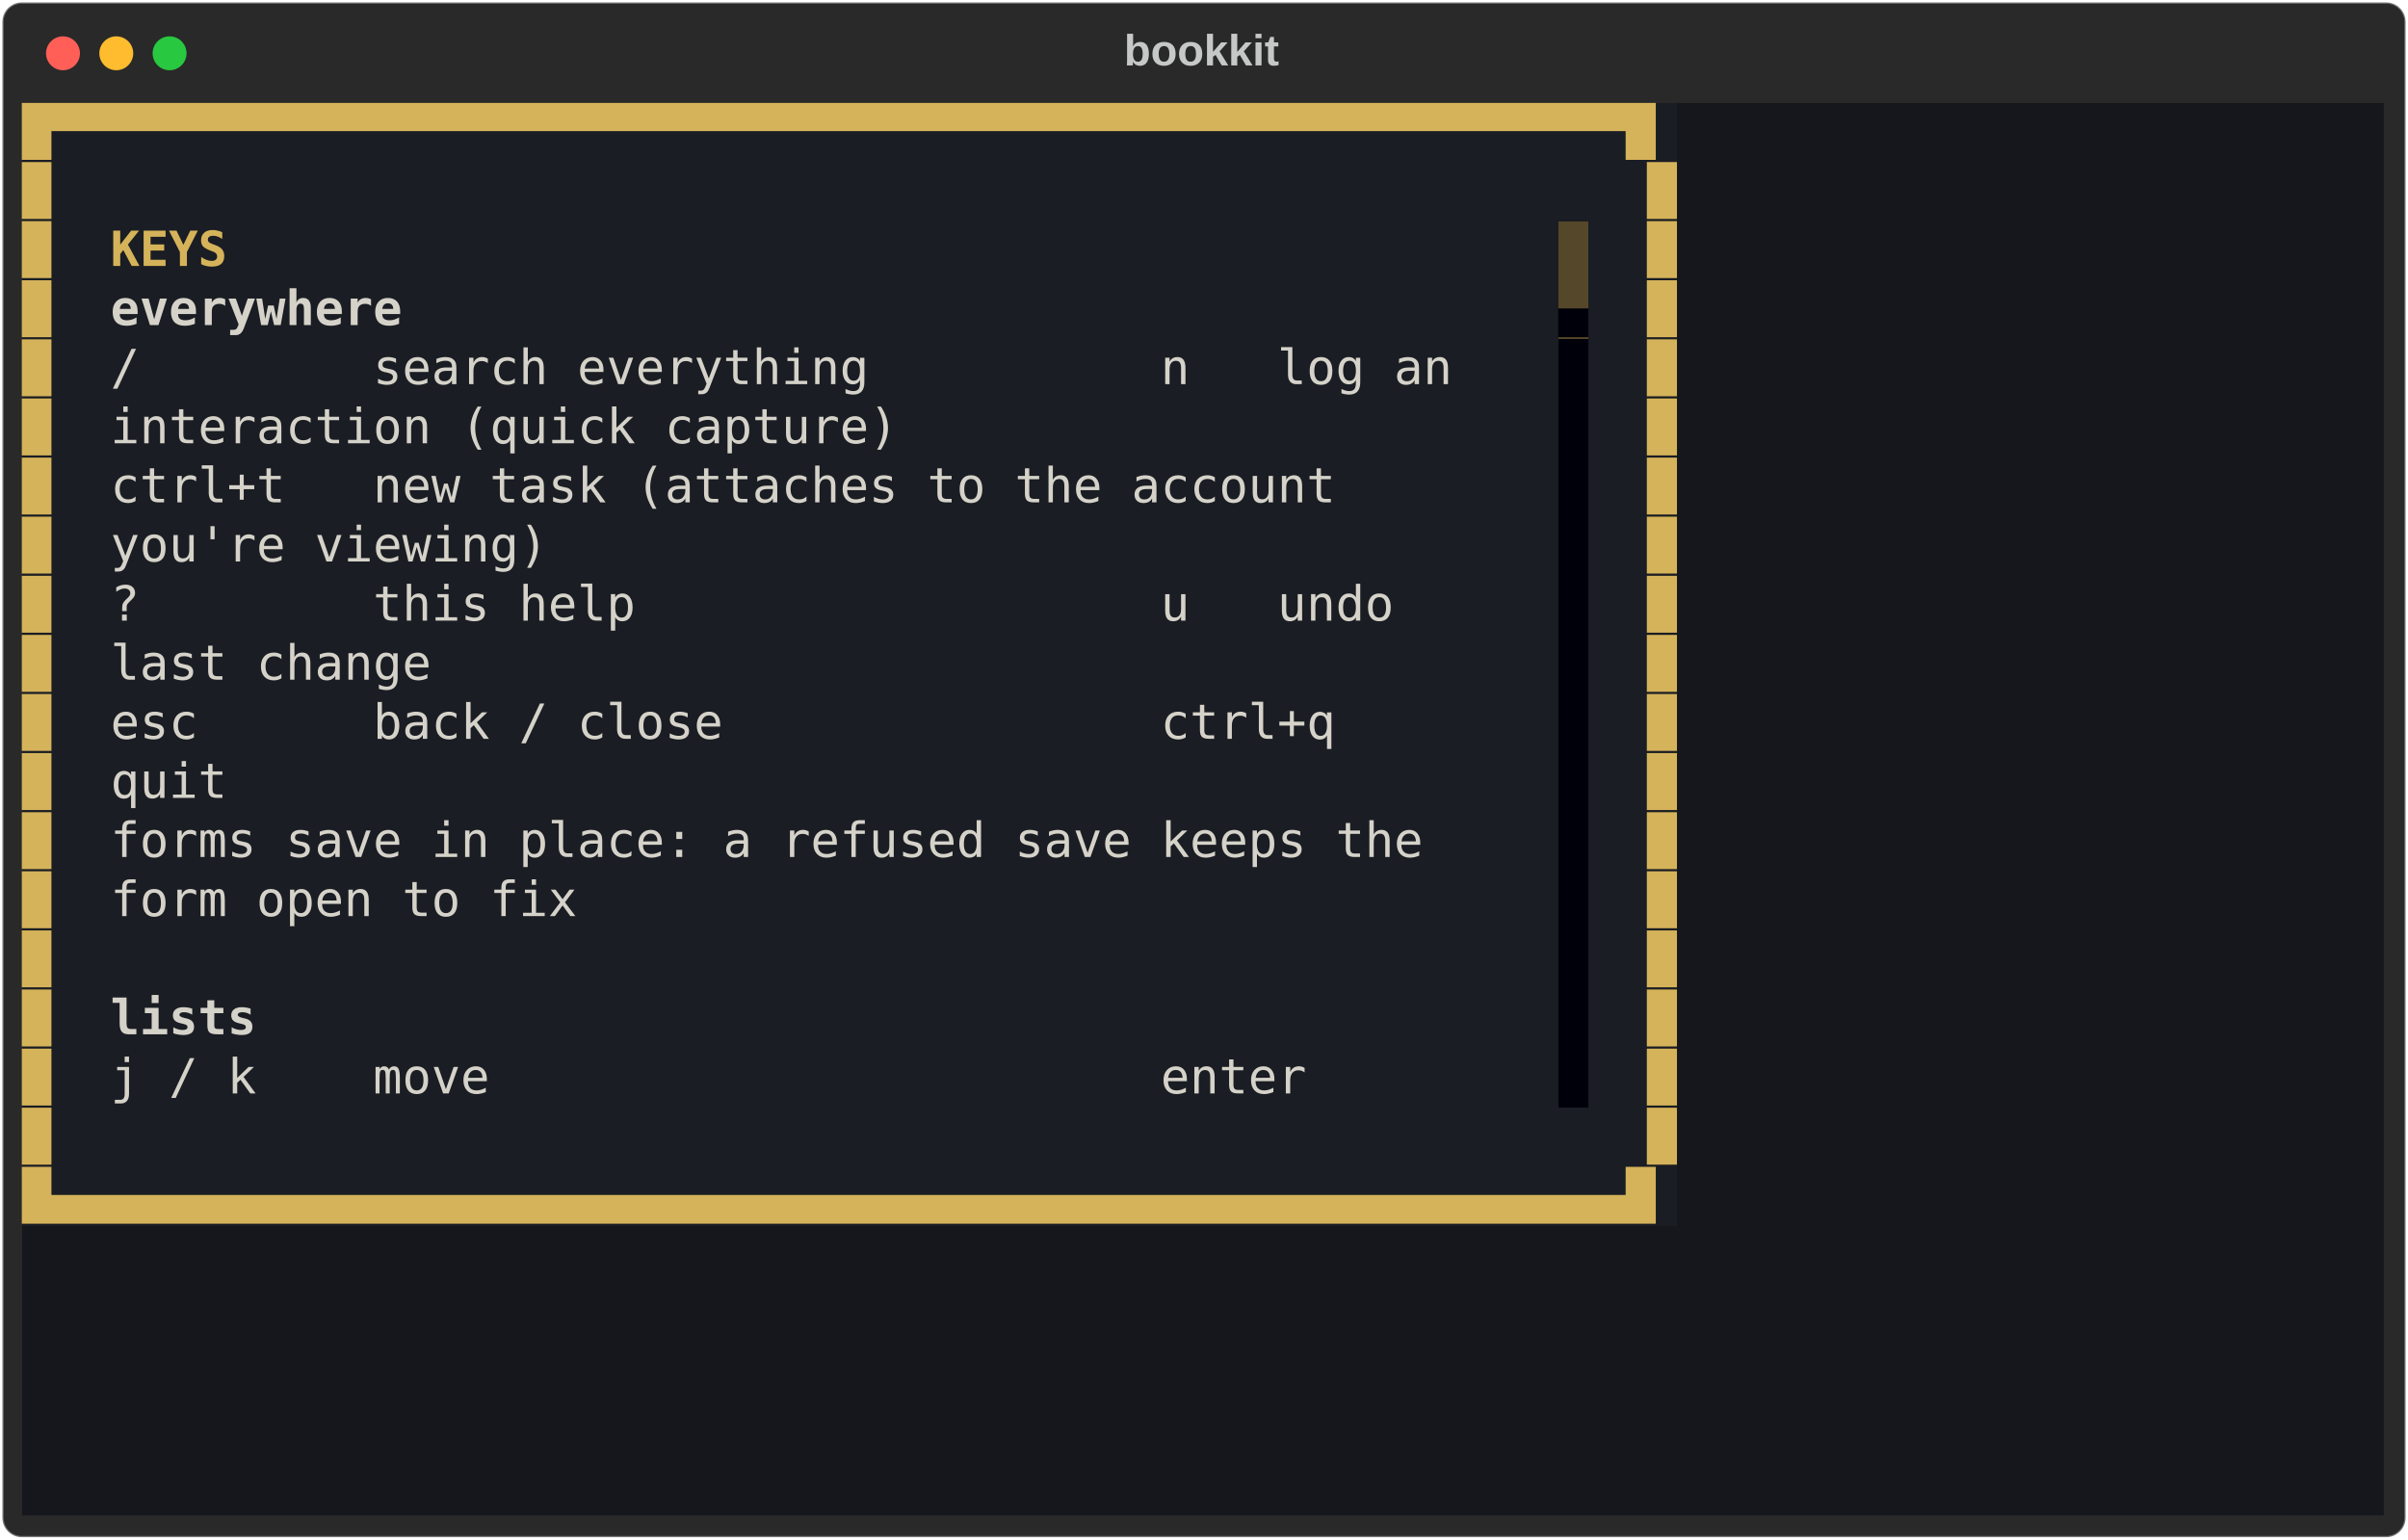
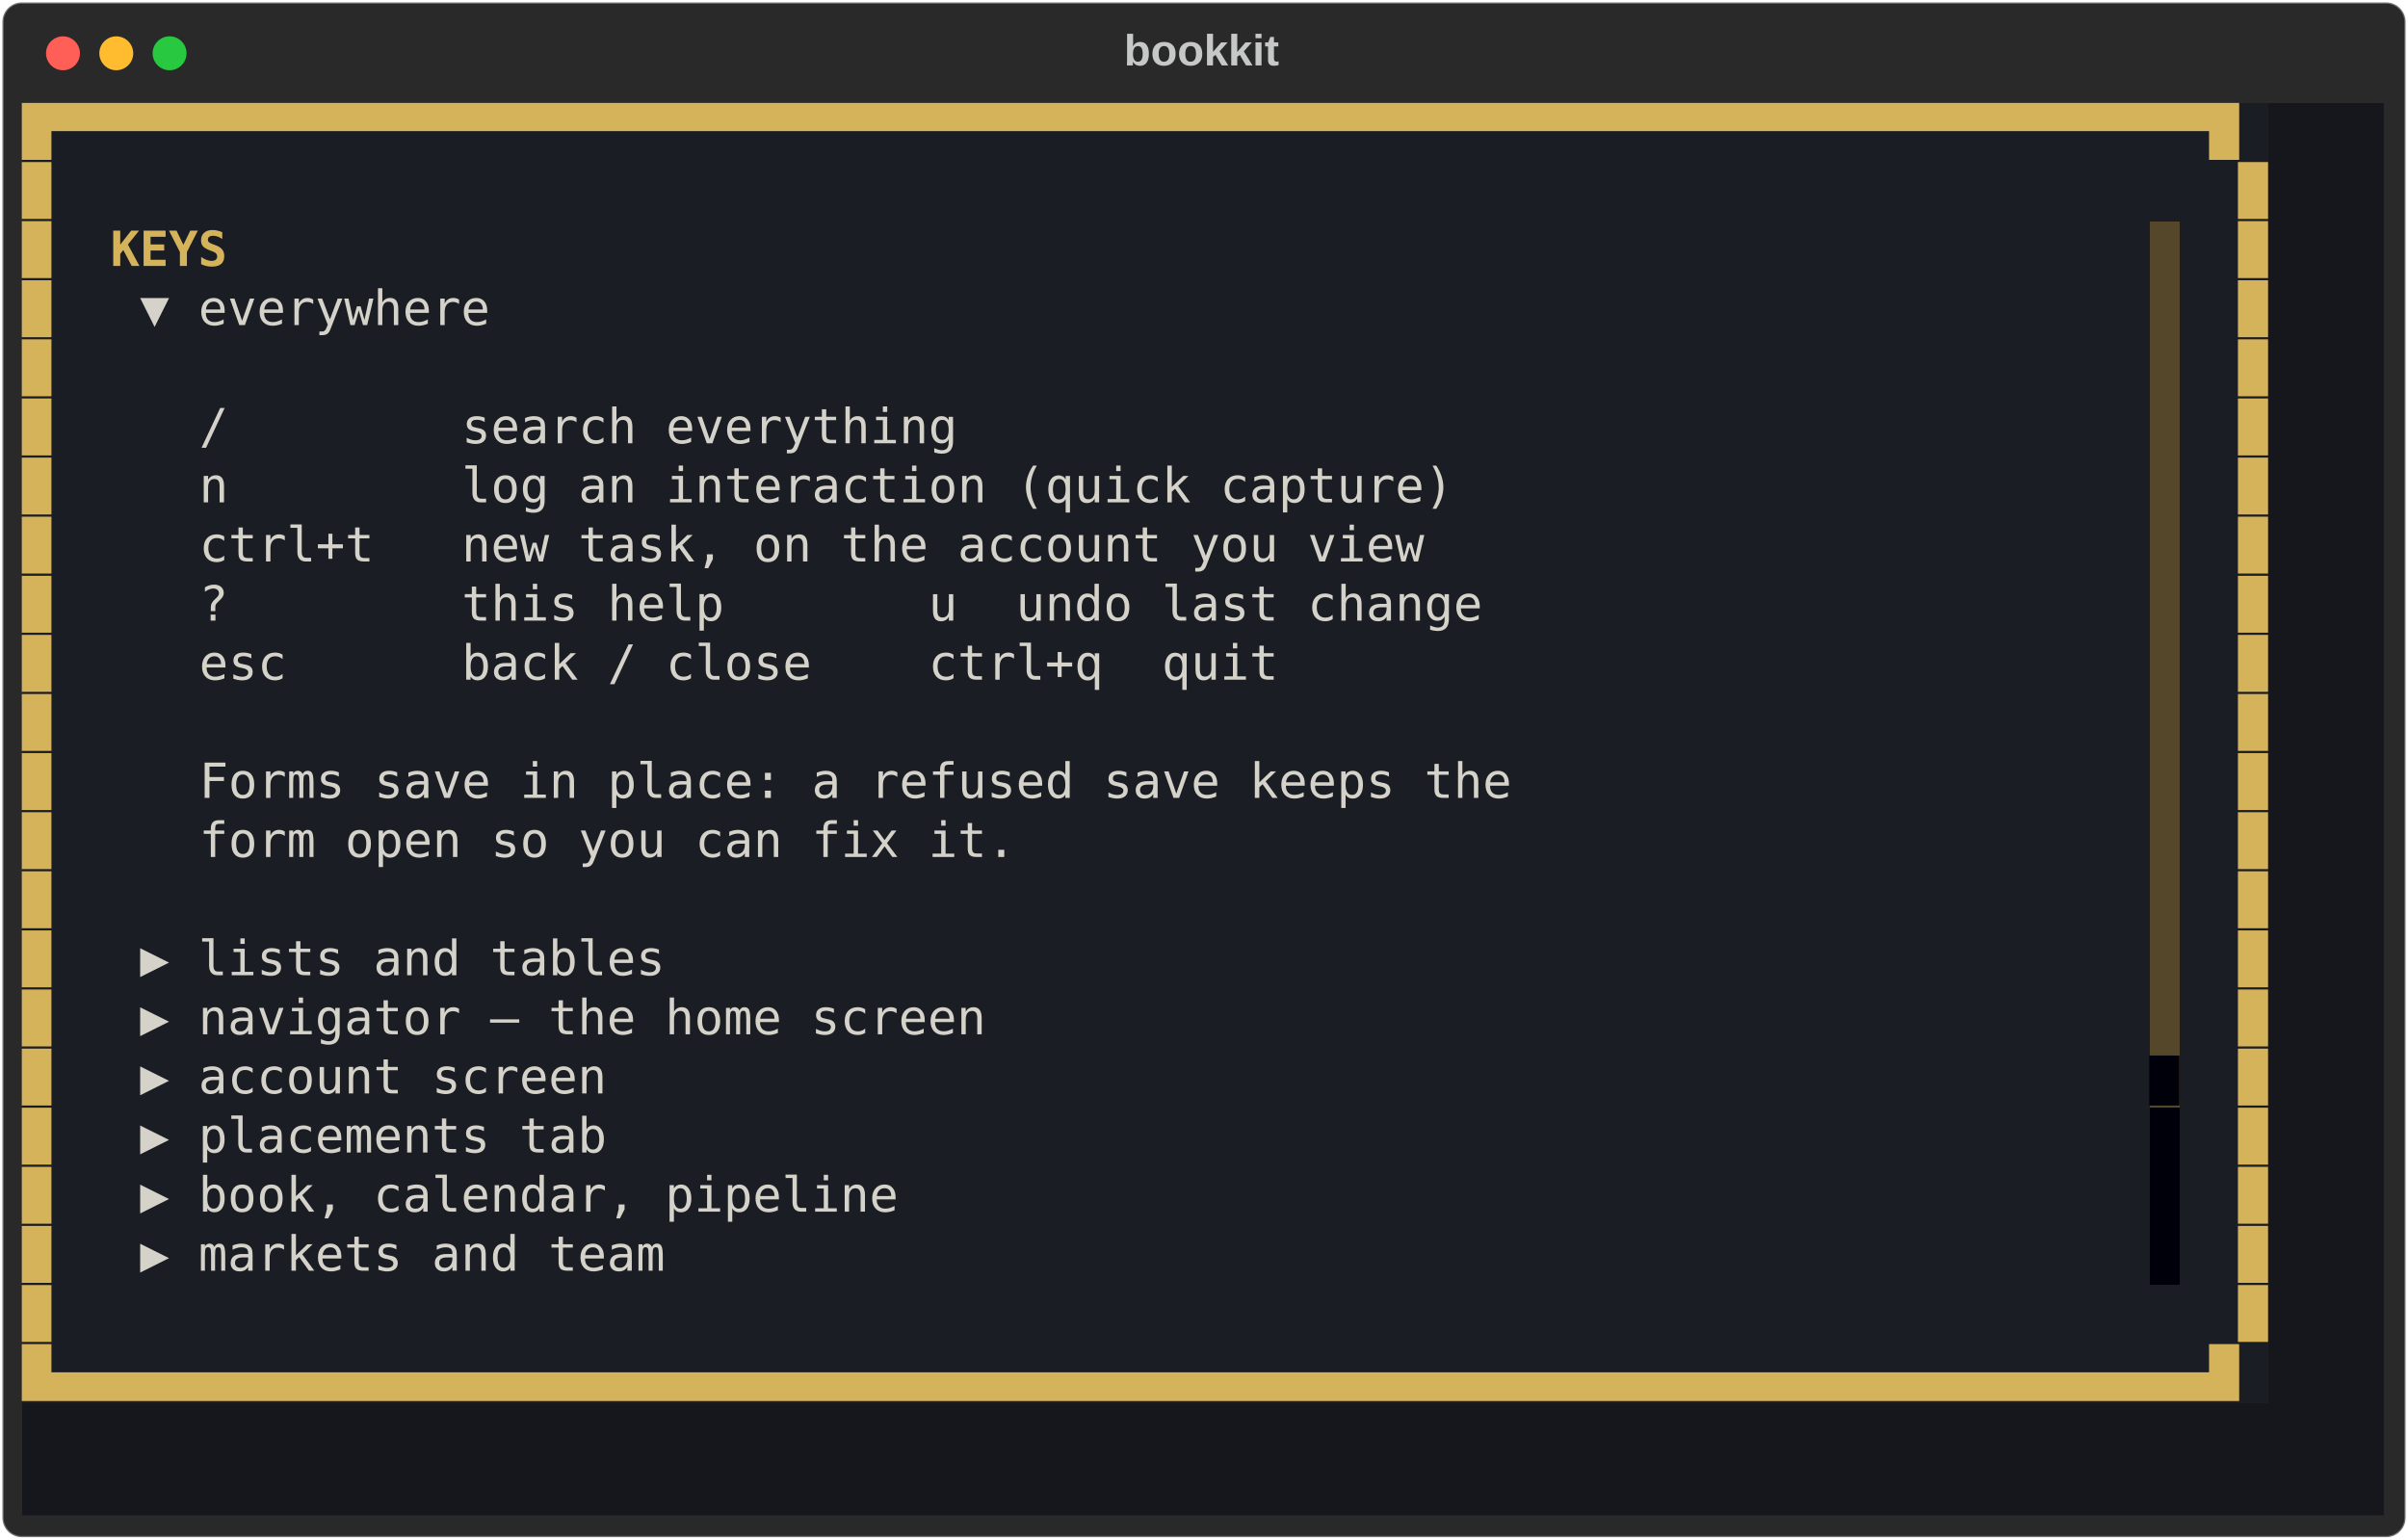
<svg xmlns="http://www.w3.org/2000/svg" class="rich-terminal" viewBox="0 0 994 635.6">
  <style>

    @font-face {
        font-family: "Fira Code";
        src: local("FiraCode-Regular"),
                url("https://cdnjs.cloudflare.com/ajax/libs/firacode/6.2.0/woff2/FiraCode-Regular.woff2") format("woff2"),
                url("https://cdnjs.cloudflare.com/ajax/libs/firacode/6.2.0/woff/FiraCode-Regular.woff") format("woff");
        font-style: normal;
        font-weight: 400;
    }
    @font-face {
        font-family: "Fira Code";
        src: local("FiraCode-Bold"),
                url("https://cdnjs.cloudflare.com/ajax/libs/firacode/6.2.0/woff2/FiraCode-Bold.woff2") format("woff2"),
                url("https://cdnjs.cloudflare.com/ajax/libs/firacode/6.2.0/woff/FiraCode-Bold.woff") format("woff");
        font-style: bold;
        font-weight: 700;
    }

    .terminal-matrix {
        font-family: Fira Code, monospace;
        font-size: 20px;
        line-height: 24.4px;
        font-variant-east-asian: full-width;
    }

    .terminal-title {
        font-size: 18px;
        font-weight: bold;
        font-family: arial;
    }

    .terminal-r1 { fill: #d5b35a }
.terminal-r2 { fill: #c5c8c6 }
.terminal-r3 { fill: #d5b35a;font-weight: bold }
.terminal-r4 { fill: #1a1d23 }
- .terminal-r5 { fill: #d5d2c9;font-weight: bold }
+ .terminal-r5 { fill: #d5d2c9 }
.terminal-r6 { fill: #00000a }
- .terminal-r7 { fill: #d5d2c9 }
    </style>
  <defs>
    <clipPath id="terminal-clip-terminal">
      <rect x="0" y="0" width="975.0" height="584.6" />
    </clipPath>
    <clipPath id="terminal-line-0">
      <rect x="0" y="1.5" width="976" height="24.65" />
    </clipPath>
    <clipPath id="terminal-line-1">
      <rect x="0" y="25.9" width="976" height="24.65" />
    </clipPath>
    <clipPath id="terminal-line-2">
      <rect x="0" y="50.3" width="976" height="24.65" />
    </clipPath>
    <clipPath id="terminal-line-3">
      <rect x="0" y="74.7" width="976" height="24.65" />
    </clipPath>
    <clipPath id="terminal-line-4">
      <rect x="0" y="99.1" width="976" height="24.65" />
    </clipPath>
    <clipPath id="terminal-line-5">
      <rect x="0" y="123.5" width="976" height="24.65" />
    </clipPath>
    <clipPath id="terminal-line-6">
      <rect x="0" y="147.9" width="976" height="24.65" />
    </clipPath>
    <clipPath id="terminal-line-7">
      <rect x="0" y="172.3" width="976" height="24.65" />
    </clipPath>
    <clipPath id="terminal-line-8">
      <rect x="0" y="196.7" width="976" height="24.65" />
    </clipPath>
    <clipPath id="terminal-line-9">
      <rect x="0" y="221.1" width="976" height="24.65" />
    </clipPath>
    <clipPath id="terminal-line-10">
      <rect x="0" y="245.5" width="976" height="24.65" />
    </clipPath>
    <clipPath id="terminal-line-11">
      <rect x="0" y="269.9" width="976" height="24.65" />
    </clipPath>
    <clipPath id="terminal-line-12">
      <rect x="0" y="294.3" width="976" height="24.65" />
    </clipPath>
    <clipPath id="terminal-line-13">
      <rect x="0" y="318.7" width="976" height="24.65" />
    </clipPath>
    <clipPath id="terminal-line-14">
      <rect x="0" y="343.1" width="976" height="24.65" />
    </clipPath>
    <clipPath id="terminal-line-15">
      <rect x="0" y="367.5" width="976" height="24.65" />
    </clipPath>
    <clipPath id="terminal-line-16">
      <rect x="0" y="391.9" width="976" height="24.65" />
    </clipPath>
    <clipPath id="terminal-line-17">
      <rect x="0" y="416.3" width="976" height="24.65" />
    </clipPath>
    <clipPath id="terminal-line-18">
      <rect x="0" y="440.7" width="976" height="24.65" />
    </clipPath>
    <clipPath id="terminal-line-19">
      <rect x="0" y="465.1" width="976" height="24.65" />
    </clipPath>
    <clipPath id="terminal-line-20">
      <rect x="0" y="489.5" width="976" height="24.65" />
    </clipPath>
    <clipPath id="terminal-line-21">
      <rect x="0" y="513.9" width="976" height="24.65" />
    </clipPath>
    <clipPath id="terminal-line-22">
      <rect x="0" y="538.3" width="976" height="24.65" />
    </clipPath>
  </defs>
  <rect fill="#292929" stroke="rgba(255,255,255,0.35)" stroke-width="1" x="1" y="1" width="992" height="633.6" rx="8" />
  <text class="terminal-title" fill="#c5c8c6" text-anchor="middle" x="496" y="27">bookkit</text>
  <g transform="translate(26,22)">
    <circle cx="0" cy="0" r="7" fill="#ff5f57" />
    <circle cx="22" cy="0" r="7" fill="#febc2e" />
    <circle cx="44" cy="0" r="7" fill="#28c840" />
  </g>
  <g transform="translate(9, 41)" clip-path="url(#terminal-clip-terminal)">
-     <rect fill="#1a1d23" x="0" y="1.5" width="683.2" height="24.65" shape-rendering="crispEdges" />
-     <rect fill="#15171c" x="683.2" y="1.5" width="292.8" height="24.65" shape-rendering="crispEdges" />
+     <rect fill="#1a1d23" x="0" y="1.5" width="927.2" height="24.65" shape-rendering="crispEdges" />
+     <rect fill="#15171c" x="927.2" y="1.5" width="48.8" height="24.65" shape-rendering="crispEdges" />
    <rect fill="#1a1d23" x="0" y="25.9" width="12.2" height="24.65" shape-rendering="crispEdges" />
-     <rect fill="#1a1d23" x="12.2" y="25.9" width="658.8" height="24.65" shape-rendering="crispEdges" />
-     <rect fill="#1a1d23" x="671" y="25.9" width="12.2" height="24.65" shape-rendering="crispEdges" />
-     <rect fill="#15171c" x="683.2" y="25.9" width="292.8" height="24.65" shape-rendering="crispEdges" />
+     <rect fill="#1a1d23" x="12.2" y="25.9" width="902.8" height="24.65" shape-rendering="crispEdges" />
+     <rect fill="#1a1d23" x="915" y="25.9" width="12.2" height="24.65" shape-rendering="crispEdges" />
+     <rect fill="#15171c" x="927.2" y="25.9" width="48.8" height="24.65" shape-rendering="crispEdges" />
    <rect fill="#1a1d23" x="0" y="50.3" width="12.2" height="24.65" shape-rendering="crispEdges" />
    <rect fill="#1a1d23" x="12.2" y="50.3" width="24.4" height="24.65" shape-rendering="crispEdges" />
    <rect fill="#1a1d23" x="36.6" y="50.3" width="48.8" height="24.65" shape-rendering="crispEdges" />
-     <rect fill="#1a1d23" x="85.4" y="50.3" width="549" height="24.65" shape-rendering="crispEdges" />
-     <rect fill="#55472a" x="634.4" y="50.3" width="12.2" height="24.65" shape-rendering="crispEdges" />
-     <rect fill="#1a1d23" x="646.6" y="50.3" width="24.4" height="24.65" shape-rendering="crispEdges" />
-     <rect fill="#1a1d23" x="671" y="50.3" width="12.2" height="24.65" shape-rendering="crispEdges" />
-     <rect fill="#15171c" x="683.2" y="50.3" width="292.8" height="24.65" shape-rendering="crispEdges" />
+     <rect fill="#1a1d23" x="85.4" y="50.3" width="793" height="24.65" shape-rendering="crispEdges" />
+     <rect fill="#55472a" x="878.4" y="50.3" width="12.2" height="24.65" shape-rendering="crispEdges" />
+     <rect fill="#1a1d23" x="890.6" y="50.3" width="24.4" height="24.65" shape-rendering="crispEdges" />
+     <rect fill="#1a1d23" x="915" y="50.3" width="12.2" height="24.65" shape-rendering="crispEdges" />
+     <rect fill="#15171c" x="927.2" y="50.3" width="48.8" height="24.65" shape-rendering="crispEdges" />
    <rect fill="#1a1d23" x="0" y="74.7" width="12.2" height="24.65" shape-rendering="crispEdges" />
-     <rect fill="#1a1d23" x="12.2" y="74.7" width="24.4" height="24.65" shape-rendering="crispEdges" />
-     <rect fill="#1a1d23" x="36.6" y="74.7" width="122" height="24.65" shape-rendering="crispEdges" />
-     <rect fill="#1a1d23" x="158.6" y="74.7" width="475.8" height="24.65" shape-rendering="crispEdges" />
-     <rect fill="#55472a" x="634.4" y="74.7" width="12.2" height="24.65" shape-rendering="crispEdges" />
-     <rect fill="#1a1d23" x="646.6" y="74.7" width="24.4" height="24.65" shape-rendering="crispEdges" />
-     <rect fill="#1a1d23" x="671" y="74.7" width="12.2" height="24.65" shape-rendering="crispEdges" />
-     <rect fill="#15171c" x="683.2" y="74.7" width="292.8" height="24.65" shape-rendering="crispEdges" />
+     <rect fill="#1a1d23" x="12.2" y="74.7" width="36.6" height="24.65" shape-rendering="crispEdges" />
+     <rect fill="#1a1d23" x="48.8" y="74.7" width="146.4" height="24.65" shape-rendering="crispEdges" />
+     <rect fill="#1a1d23" x="195.2" y="74.7" width="683.2" height="24.65" shape-rendering="crispEdges" />
+     <rect fill="#55472a" x="878.4" y="74.7" width="12.2" height="24.65" shape-rendering="crispEdges" />
+     <rect fill="#1a1d23" x="890.6" y="74.7" width="24.4" height="24.65" shape-rendering="crispEdges" />
+     <rect fill="#1a1d23" x="915" y="74.7" width="12.2" height="24.65" shape-rendering="crispEdges" />
+     <rect fill="#15171c" x="927.2" y="74.7" width="48.8" height="24.65" shape-rendering="crispEdges" />
    <rect fill="#1a1d23" x="0" y="99.1" width="12.2" height="24.65" shape-rendering="crispEdges" />
-     <rect fill="#1a1d23" x="12.2" y="99.1" width="24.4" height="24.65" shape-rendering="crispEdges" />
-     <rect fill="#1a1d23" x="36.6" y="99.1" width="585.6" height="24.65" shape-rendering="crispEdges" />
-     <rect fill="#1a1d23" x="622.2" y="99.1" width="12.2" height="24.65" shape-rendering="crispEdges" />
-     <rect fill="#00000a" x="634.4" y="99.1" width="12.2" height="24.65" shape-rendering="crispEdges" />
-     <rect fill="#1a1d23" x="646.6" y="99.1" width="24.4" height="24.65" shape-rendering="crispEdges" />
-     <rect fill="#1a1d23" x="671" y="99.1" width="12.2" height="24.65" shape-rendering="crispEdges" />
-     <rect fill="#15171c" x="683.2" y="99.1" width="292.8" height="24.65" shape-rendering="crispEdges" />
+     <rect fill="#1a1d23" x="12.2" y="99.1" width="866.2" height="24.65" shape-rendering="crispEdges" />
+     <rect fill="#55472a" x="878.4" y="99.1" width="12.2" height="24.65" shape-rendering="crispEdges" />
+     <rect fill="#1a1d23" x="890.6" y="99.1" width="24.4" height="24.65" shape-rendering="crispEdges" />
+     <rect fill="#1a1d23" x="915" y="99.1" width="12.2" height="24.65" shape-rendering="crispEdges" />
+     <rect fill="#15171c" x="927.2" y="99.1" width="48.8" height="24.65" shape-rendering="crispEdges" />
    <rect fill="#1a1d23" x="0" y="123.5" width="12.2" height="24.65" shape-rendering="crispEdges" />
-     <rect fill="#1a1d23" x="12.2" y="123.5" width="24.4" height="24.65" shape-rendering="crispEdges" />
-     <rect fill="#1a1d23" x="36.6" y="123.5" width="329.4" height="24.65" shape-rendering="crispEdges" />
-     <rect fill="#1a1d23" x="366" y="123.5" width="268.4" height="24.65" shape-rendering="crispEdges" />
-     <rect fill="#00000a" x="634.4" y="123.5" width="12.2" height="24.65" shape-rendering="crispEdges" />
-     <rect fill="#1a1d23" x="646.6" y="123.5" width="24.4" height="24.65" shape-rendering="crispEdges" />
-     <rect fill="#1a1d23" x="671" y="123.5" width="12.2" height="24.65" shape-rendering="crispEdges" />
-     <rect fill="#15171c" x="683.2" y="123.5" width="292.8" height="24.65" shape-rendering="crispEdges" />
+     <rect fill="#1a1d23" x="12.2" y="123.5" width="61" height="24.65" shape-rendering="crispEdges" />
+     <rect fill="#1a1d23" x="73.2" y="123.5" width="317.2" height="24.65" shape-rendering="crispEdges" />
+     <rect fill="#1a1d23" x="390.4" y="123.5" width="488" height="24.65" shape-rendering="crispEdges" />
+     <rect fill="#55472a" x="878.4" y="123.5" width="12.2" height="24.65" shape-rendering="crispEdges" />
+     <rect fill="#1a1d23" x="890.6" y="123.5" width="24.4" height="24.65" shape-rendering="crispEdges" />
+     <rect fill="#1a1d23" x="915" y="123.5" width="12.2" height="24.65" shape-rendering="crispEdges" />
+     <rect fill="#15171c" x="927.2" y="123.5" width="48.8" height="24.65" shape-rendering="crispEdges" />
    <rect fill="#1a1d23" x="0" y="147.9" width="12.2" height="24.65" shape-rendering="crispEdges" />
-     <rect fill="#1a1d23" x="12.2" y="147.9" width="24.4" height="24.65" shape-rendering="crispEdges" />
-     <rect fill="#1a1d23" x="36.6" y="147.9" width="536.8" height="24.65" shape-rendering="crispEdges" />
-     <rect fill="#1a1d23" x="573.4" y="147.9" width="61" height="24.65" shape-rendering="crispEdges" />
-     <rect fill="#00000a" x="634.4" y="147.9" width="12.2" height="24.65" shape-rendering="crispEdges" />
-     <rect fill="#1a1d23" x="646.6" y="147.9" width="24.4" height="24.65" shape-rendering="crispEdges" />
-     <rect fill="#1a1d23" x="671" y="147.9" width="12.2" height="24.65" shape-rendering="crispEdges" />
-     <rect fill="#15171c" x="683.2" y="147.9" width="292.8" height="24.65" shape-rendering="crispEdges" />
+     <rect fill="#1a1d23" x="12.2" y="147.9" width="61" height="24.65" shape-rendering="crispEdges" />
+     <rect fill="#1a1d23" x="73.2" y="147.9" width="524.6" height="24.65" shape-rendering="crispEdges" />
+     <rect fill="#1a1d23" x="597.8" y="147.9" width="280.6" height="24.65" shape-rendering="crispEdges" />
+     <rect fill="#55472a" x="878.4" y="147.9" width="12.2" height="24.65" shape-rendering="crispEdges" />
+     <rect fill="#1a1d23" x="890.6" y="147.9" width="24.4" height="24.65" shape-rendering="crispEdges" />
+     <rect fill="#1a1d23" x="915" y="147.9" width="12.2" height="24.65" shape-rendering="crispEdges" />
+     <rect fill="#15171c" x="927.2" y="147.9" width="48.8" height="24.65" shape-rendering="crispEdges" />
    <rect fill="#1a1d23" x="0" y="172.3" width="12.2" height="24.65" shape-rendering="crispEdges" />
-     <rect fill="#1a1d23" x="12.2" y="172.3" width="24.4" height="24.65" shape-rendering="crispEdges" />
-     <rect fill="#1a1d23" x="36.6" y="172.3" width="183" height="24.65" shape-rendering="crispEdges" />
-     <rect fill="#1a1d23" x="219.6" y="172.3" width="414.8" height="24.65" shape-rendering="crispEdges" />
-     <rect fill="#00000a" x="634.4" y="172.3" width="12.2" height="24.65" shape-rendering="crispEdges" />
-     <rect fill="#1a1d23" x="646.6" y="172.3" width="24.4" height="24.65" shape-rendering="crispEdges" />
-     <rect fill="#1a1d23" x="671" y="172.3" width="12.2" height="24.65" shape-rendering="crispEdges" />
-     <rect fill="#15171c" x="683.2" y="172.3" width="292.8" height="24.65" shape-rendering="crispEdges" />
+     <rect fill="#1a1d23" x="12.2" y="172.3" width="61" height="24.65" shape-rendering="crispEdges" />
+     <rect fill="#1a1d23" x="73.2" y="172.3" width="512.4" height="24.65" shape-rendering="crispEdges" />
+     <rect fill="#1a1d23" x="585.6" y="172.3" width="292.8" height="24.65" shape-rendering="crispEdges" />
+     <rect fill="#55472a" x="878.4" y="172.3" width="12.2" height="24.65" shape-rendering="crispEdges" />
+     <rect fill="#1a1d23" x="890.6" y="172.3" width="24.4" height="24.65" shape-rendering="crispEdges" />
+     <rect fill="#1a1d23" x="915" y="172.3" width="12.2" height="24.65" shape-rendering="crispEdges" />
+     <rect fill="#15171c" x="927.2" y="172.3" width="48.8" height="24.65" shape-rendering="crispEdges" />
    <rect fill="#1a1d23" x="0" y="196.7" width="12.2" height="24.65" shape-rendering="crispEdges" />
-     <rect fill="#1a1d23" x="12.2" y="196.7" width="24.4" height="24.65" shape-rendering="crispEdges" />
-     <rect fill="#1a1d23" x="36.6" y="196.7" width="561.2" height="24.65" shape-rendering="crispEdges" />
-     <rect fill="#1a1d23" x="597.8" y="196.7" width="36.6" height="24.65" shape-rendering="crispEdges" />
-     <rect fill="#00000a" x="634.4" y="196.7" width="12.2" height="24.65" shape-rendering="crispEdges" />
-     <rect fill="#1a1d23" x="646.6" y="196.7" width="24.4" height="24.65" shape-rendering="crispEdges" />
-     <rect fill="#1a1d23" x="671" y="196.7" width="12.2" height="24.65" shape-rendering="crispEdges" />
-     <rect fill="#15171c" x="683.2" y="196.7" width="292.8" height="24.65" shape-rendering="crispEdges" />
+     <rect fill="#1a1d23" x="12.2" y="196.7" width="61" height="24.65" shape-rendering="crispEdges" />
+     <rect fill="#1a1d23" x="73.2" y="196.7" width="536.8" height="24.65" shape-rendering="crispEdges" />
+     <rect fill="#1a1d23" x="610" y="196.7" width="268.4" height="24.65" shape-rendering="crispEdges" />
+     <rect fill="#55472a" x="878.4" y="196.7" width="12.2" height="24.65" shape-rendering="crispEdges" />
+     <rect fill="#1a1d23" x="890.6" y="196.7" width="24.4" height="24.65" shape-rendering="crispEdges" />
+     <rect fill="#1a1d23" x="915" y="196.7" width="12.2" height="24.65" shape-rendering="crispEdges" />
+     <rect fill="#15171c" x="927.2" y="196.7" width="48.8" height="24.65" shape-rendering="crispEdges" />
    <rect fill="#1a1d23" x="0" y="221.1" width="12.2" height="24.65" shape-rendering="crispEdges" />
-     <rect fill="#1a1d23" x="12.2" y="221.1" width="24.4" height="24.65" shape-rendering="crispEdges" />
-     <rect fill="#1a1d23" x="36.6" y="221.1" width="134.2" height="24.65" shape-rendering="crispEdges" />
-     <rect fill="#1a1d23" x="170.8" y="221.1" width="463.6" height="24.65" shape-rendering="crispEdges" />
-     <rect fill="#00000a" x="634.4" y="221.1" width="12.2" height="24.65" shape-rendering="crispEdges" />
-     <rect fill="#1a1d23" x="646.6" y="221.1" width="24.4" height="24.65" shape-rendering="crispEdges" />
-     <rect fill="#1a1d23" x="671" y="221.1" width="12.2" height="24.65" shape-rendering="crispEdges" />
-     <rect fill="#15171c" x="683.2" y="221.1" width="292.8" height="24.65" shape-rendering="crispEdges" />
+     <rect fill="#1a1d23" x="12.2" y="221.1" width="61" height="24.65" shape-rendering="crispEdges" />
+     <rect fill="#1a1d23" x="73.2" y="221.1" width="451.4" height="24.65" shape-rendering="crispEdges" />
+     <rect fill="#1a1d23" x="524.6" y="221.1" width="353.8" height="24.65" shape-rendering="crispEdges" />
+     <rect fill="#55472a" x="878.4" y="221.1" width="12.2" height="24.65" shape-rendering="crispEdges" />
+     <rect fill="#1a1d23" x="890.6" y="221.1" width="24.4" height="24.65" shape-rendering="crispEdges" />
+     <rect fill="#1a1d23" x="915" y="221.1" width="12.2" height="24.65" shape-rendering="crispEdges" />
+     <rect fill="#15171c" x="927.2" y="221.1" width="48.8" height="24.65" shape-rendering="crispEdges" />
    <rect fill="#1a1d23" x="0" y="245.5" width="12.2" height="24.65" shape-rendering="crispEdges" />
-     <rect fill="#1a1d23" x="12.2" y="245.5" width="24.4" height="24.65" shape-rendering="crispEdges" />
-     <rect fill="#1a1d23" x="36.6" y="245.5" width="536.8" height="24.65" shape-rendering="crispEdges" />
-     <rect fill="#1a1d23" x="573.4" y="245.5" width="61" height="24.65" shape-rendering="crispEdges" />
-     <rect fill="#00000a" x="634.4" y="245.5" width="12.2" height="24.65" shape-rendering="crispEdges" />
-     <rect fill="#1a1d23" x="646.6" y="245.5" width="24.4" height="24.65" shape-rendering="crispEdges" />
-     <rect fill="#1a1d23" x="671" y="245.5" width="12.2" height="24.65" shape-rendering="crispEdges" />
-     <rect fill="#15171c" x="683.2" y="245.5" width="292.8" height="24.65" shape-rendering="crispEdges" />
+     <rect fill="#1a1d23" x="12.2" y="245.5" width="61" height="24.65" shape-rendering="crispEdges" />
+     <rect fill="#1a1d23" x="73.2" y="245.5" width="0" height="24.65" shape-rendering="crispEdges" />
+     <rect fill="#1a1d23" x="73.2" y="245.5" width="805.2" height="24.65" shape-rendering="crispEdges" />
+     <rect fill="#55472a" x="878.4" y="245.5" width="12.2" height="24.65" shape-rendering="crispEdges" />
+     <rect fill="#1a1d23" x="890.6" y="245.5" width="24.4" height="24.65" shape-rendering="crispEdges" />
+     <rect fill="#1a1d23" x="915" y="245.5" width="12.2" height="24.65" shape-rendering="crispEdges" />
+     <rect fill="#15171c" x="927.2" y="245.5" width="48.8" height="24.65" shape-rendering="crispEdges" />
    <rect fill="#1a1d23" x="0" y="269.9" width="12.2" height="24.65" shape-rendering="crispEdges" />
-     <rect fill="#1a1d23" x="12.2" y="269.9" width="24.4" height="24.65" shape-rendering="crispEdges" />
-     <rect fill="#1a1d23" x="36.6" y="269.9" width="48.8" height="24.65" shape-rendering="crispEdges" />
-     <rect fill="#1a1d23" x="85.4" y="269.9" width="549" height="24.65" shape-rendering="crispEdges" />
-     <rect fill="#00000a" x="634.4" y="269.9" width="12.2" height="24.65" shape-rendering="crispEdges" />
-     <rect fill="#1a1d23" x="646.6" y="269.9" width="24.4" height="24.65" shape-rendering="crispEdges" />
-     <rect fill="#1a1d23" x="671" y="269.9" width="12.2" height="24.65" shape-rendering="crispEdges" />
-     <rect fill="#15171c" x="683.2" y="269.9" width="292.8" height="24.65" shape-rendering="crispEdges" />
+     <rect fill="#1a1d23" x="12.2" y="269.9" width="61" height="24.65" shape-rendering="crispEdges" />
+     <rect fill="#1a1d23" x="73.2" y="269.9" width="549" height="24.65" shape-rendering="crispEdges" />
+     <rect fill="#1a1d23" x="622.2" y="269.9" width="256.2" height="24.65" shape-rendering="crispEdges" />
+     <rect fill="#55472a" x="878.4" y="269.9" width="12.2" height="24.65" shape-rendering="crispEdges" />
+     <rect fill="#1a1d23" x="890.6" y="269.9" width="24.4" height="24.65" shape-rendering="crispEdges" />
+     <rect fill="#1a1d23" x="915" y="269.9" width="12.2" height="24.65" shape-rendering="crispEdges" />
+     <rect fill="#15171c" x="927.2" y="269.9" width="48.8" height="24.65" shape-rendering="crispEdges" />
    <rect fill="#1a1d23" x="0" y="294.3" width="12.2" height="24.65" shape-rendering="crispEdges" />
-     <rect fill="#1a1d23" x="12.2" y="294.3" width="24.4" height="24.65" shape-rendering="crispEdges" />
-     <rect fill="#1a1d23" x="36.6" y="294.3" width="573.4" height="24.65" shape-rendering="crispEdges" />
-     <rect fill="#1a1d23" x="610" y="294.3" width="24.4" height="24.65" shape-rendering="crispEdges" />
-     <rect fill="#00000a" x="634.4" y="294.3" width="12.2" height="24.65" shape-rendering="crispEdges" />
-     <rect fill="#1a1d23" x="646.6" y="294.3" width="24.4" height="24.65" shape-rendering="crispEdges" />
-     <rect fill="#1a1d23" x="671" y="294.3" width="12.2" height="24.65" shape-rendering="crispEdges" />
-     <rect fill="#15171c" x="683.2" y="294.3" width="292.8" height="24.65" shape-rendering="crispEdges" />
+     <rect fill="#1a1d23" x="12.2" y="294.3" width="61" height="24.65" shape-rendering="crispEdges" />
+     <rect fill="#1a1d23" x="73.2" y="294.3" width="341.6" height="24.65" shape-rendering="crispEdges" />
+     <rect fill="#1a1d23" x="414.8" y="294.3" width="463.6" height="24.65" shape-rendering="crispEdges" />
+     <rect fill="#55472a" x="878.4" y="294.3" width="12.2" height="24.65" shape-rendering="crispEdges" />
+     <rect fill="#1a1d23" x="890.6" y="294.3" width="24.4" height="24.65" shape-rendering="crispEdges" />
+     <rect fill="#1a1d23" x="915" y="294.3" width="12.2" height="24.65" shape-rendering="crispEdges" />
+     <rect fill="#15171c" x="927.2" y="294.3" width="48.8" height="24.65" shape-rendering="crispEdges" />
    <rect fill="#1a1d23" x="0" y="318.7" width="12.2" height="24.65" shape-rendering="crispEdges" />
-     <rect fill="#1a1d23" x="12.2" y="318.7" width="24.4" height="24.65" shape-rendering="crispEdges" />
-     <rect fill="#1a1d23" x="36.6" y="318.7" width="195.2" height="24.65" shape-rendering="crispEdges" />
-     <rect fill="#1a1d23" x="231.8" y="318.7" width="402.6" height="24.65" shape-rendering="crispEdges" />
-     <rect fill="#00000a" x="634.4" y="318.7" width="12.2" height="24.65" shape-rendering="crispEdges" />
-     <rect fill="#1a1d23" x="646.6" y="318.7" width="24.4" height="24.65" shape-rendering="crispEdges" />
-     <rect fill="#1a1d23" x="671" y="318.7" width="12.2" height="24.65" shape-rendering="crispEdges" />
-     <rect fill="#15171c" x="683.2" y="318.7" width="292.8" height="24.65" shape-rendering="crispEdges" />
+     <rect fill="#1a1d23" x="12.2" y="318.7" width="866.2" height="24.65" shape-rendering="crispEdges" />
+     <rect fill="#55472a" x="878.4" y="318.7" width="12.2" height="24.65" shape-rendering="crispEdges" />
+     <rect fill="#1a1d23" x="890.6" y="318.7" width="24.4" height="24.65" shape-rendering="crispEdges" />
+     <rect fill="#1a1d23" x="915" y="318.7" width="12.2" height="24.65" shape-rendering="crispEdges" />
+     <rect fill="#15171c" x="927.2" y="318.7" width="48.8" height="24.65" shape-rendering="crispEdges" />
    <rect fill="#1a1d23" x="0" y="343.1" width="12.2" height="24.65" shape-rendering="crispEdges" />
-     <rect fill="#1a1d23" x="12.2" y="343.1" width="24.4" height="24.65" shape-rendering="crispEdges" />
-     <rect fill="#1a1d23" x="36.6" y="343.1" width="0" height="24.65" shape-rendering="crispEdges" />
-     <rect fill="#1a1d23" x="36.6" y="343.1" width="597.8" height="24.65" shape-rendering="crispEdges" />
-     <rect fill="#00000a" x="634.4" y="343.1" width="12.2" height="24.65" shape-rendering="crispEdges" />
-     <rect fill="#1a1d23" x="646.6" y="343.1" width="24.4" height="24.65" shape-rendering="crispEdges" />
-     <rect fill="#1a1d23" x="671" y="343.1" width="12.2" height="24.65" shape-rendering="crispEdges" />
-     <rect fill="#15171c" x="683.2" y="343.1" width="292.8" height="24.65" shape-rendering="crispEdges" />
+     <rect fill="#1a1d23" x="12.2" y="343.1" width="36.6" height="24.65" shape-rendering="crispEdges" />
+     <rect fill="#1a1d23" x="48.8" y="343.1" width="219.6" height="24.65" shape-rendering="crispEdges" />
+     <rect fill="#1a1d23" x="268.4" y="343.1" width="610" height="24.65" shape-rendering="crispEdges" />
+     <rect fill="#55472a" x="878.4" y="343.1" width="12.2" height="24.65" shape-rendering="crispEdges" />
+     <rect fill="#1a1d23" x="890.6" y="343.1" width="24.4" height="24.65" shape-rendering="crispEdges" />
+     <rect fill="#1a1d23" x="915" y="343.1" width="12.2" height="24.65" shape-rendering="crispEdges" />
+     <rect fill="#15171c" x="927.2" y="343.1" width="48.8" height="24.65" shape-rendering="crispEdges" />
    <rect fill="#1a1d23" x="0" y="367.5" width="12.2" height="24.65" shape-rendering="crispEdges" />
-     <rect fill="#1a1d23" x="12.2" y="367.5" width="24.4" height="24.65" shape-rendering="crispEdges" />
-     <rect fill="#1a1d23" x="36.6" y="367.5" width="61" height="24.65" shape-rendering="crispEdges" />
-     <rect fill="#1a1d23" x="97.6" y="367.5" width="536.8" height="24.65" shape-rendering="crispEdges" />
-     <rect fill="#00000a" x="634.4" y="367.5" width="12.2" height="24.65" shape-rendering="crispEdges" />
-     <rect fill="#1a1d23" x="646.6" y="367.5" width="24.4" height="24.65" shape-rendering="crispEdges" />
-     <rect fill="#1a1d23" x="671" y="367.5" width="12.2" height="24.65" shape-rendering="crispEdges" />
-     <rect fill="#15171c" x="683.2" y="367.5" width="292.8" height="24.65" shape-rendering="crispEdges" />
+     <rect fill="#1a1d23" x="12.2" y="367.5" width="36.6" height="24.65" shape-rendering="crispEdges" />
+     <rect fill="#1a1d23" x="48.8" y="367.5" width="353.8" height="24.65" shape-rendering="crispEdges" />
+     <rect fill="#1a1d23" x="402.6" y="367.5" width="475.8" height="24.65" shape-rendering="crispEdges" />
+     <rect fill="#55472a" x="878.4" y="367.5" width="12.2" height="24.65" shape-rendering="crispEdges" />
+     <rect fill="#1a1d23" x="890.6" y="367.5" width="24.4" height="24.65" shape-rendering="crispEdges" />
+     <rect fill="#1a1d23" x="915" y="367.5" width="12.2" height="24.65" shape-rendering="crispEdges" />
+     <rect fill="#15171c" x="927.2" y="367.5" width="48.8" height="24.65" shape-rendering="crispEdges" />
    <rect fill="#1a1d23" x="0" y="391.9" width="12.2" height="24.65" shape-rendering="crispEdges" />
-     <rect fill="#1a1d23" x="12.2" y="391.9" width="24.4" height="24.65" shape-rendering="crispEdges" />
-     <rect fill="#1a1d23" x="36.6" y="391.9" width="524.6" height="24.65" shape-rendering="crispEdges" />
-     <rect fill="#1a1d23" x="561.2" y="391.9" width="73.2" height="24.65" shape-rendering="crispEdges" />
-     <rect fill="#00000a" x="634.4" y="391.9" width="12.2" height="24.65" shape-rendering="crispEdges" />
-     <rect fill="#1a1d23" x="646.6" y="391.9" width="24.4" height="24.65" shape-rendering="crispEdges" />
-     <rect fill="#1a1d23" x="671" y="391.9" width="12.2" height="24.65" shape-rendering="crispEdges" />
-     <rect fill="#15171c" x="683.2" y="391.9" width="292.8" height="24.65" shape-rendering="crispEdges" />
+     <rect fill="#1a1d23" x="12.2" y="391.9" width="36.6" height="24.65" shape-rendering="crispEdges" />
+     <rect fill="#1a1d23" x="48.8" y="391.9" width="195.2" height="24.65" shape-rendering="crispEdges" />
+     <rect fill="#1a1d23" x="244" y="391.9" width="634.4" height="24.65" shape-rendering="crispEdges" />
+     <rect fill="#55472a" x="878.4" y="391.9" width="12.2" height="24.65" shape-rendering="crispEdges" />
+     <rect fill="#1a1d23" x="890.6" y="391.9" width="24.4" height="24.65" shape-rendering="crispEdges" />
+     <rect fill="#1a1d23" x="915" y="391.9" width="12.2" height="24.65" shape-rendering="crispEdges" />
+     <rect fill="#15171c" x="927.2" y="391.9" width="48.8" height="24.65" shape-rendering="crispEdges" />
    <rect fill="#1a1d23" x="0" y="416.3" width="12.2" height="24.65" shape-rendering="crispEdges" />
-     <rect fill="#1a1d23" x="12.2" y="416.3" width="658.8" height="24.65" shape-rendering="crispEdges" />
-     <rect fill="#1a1d23" x="671" y="416.3" width="12.2" height="24.65" shape-rendering="crispEdges" />
-     <rect fill="#15171c" x="683.2" y="416.3" width="292.8" height="24.65" shape-rendering="crispEdges" />
-     <rect fill="#1a1d23" x="0" y="440.7" width="683.2" height="24.65" shape-rendering="crispEdges" />
-     <rect fill="#15171c" x="683.2" y="440.7" width="292.8" height="24.65" shape-rendering="crispEdges" />
-     <rect fill="#15171c" x="0" y="465.1" width="976" height="24.65" shape-rendering="crispEdges" />
-     <rect fill="#15171c" x="0" y="489.5" width="976" height="24.65" shape-rendering="crispEdges" />
-     <rect fill="#15171c" x="0" y="513.9" width="976" height="24.65" shape-rendering="crispEdges" />
+     <rect fill="#1a1d23" x="12.2" y="416.3" width="36.6" height="24.65" shape-rendering="crispEdges" />
+     <rect fill="#1a1d23" x="48.8" y="416.3" width="195.2" height="24.65" shape-rendering="crispEdges" />
+     <rect fill="#1a1d23" x="244" y="416.3" width="634.4" height="24.65" shape-rendering="crispEdges" />
+     <rect fill="#00000a" x="878.4" y="416.3" width="12.2" height="24.65" shape-rendering="crispEdges" />
+     <rect fill="#1a1d23" x="890.6" y="416.3" width="24.4" height="24.65" shape-rendering="crispEdges" />
+     <rect fill="#1a1d23" x="915" y="416.3" width="12.2" height="24.65" shape-rendering="crispEdges" />
+     <rect fill="#15171c" x="927.2" y="416.3" width="48.8" height="24.65" shape-rendering="crispEdges" />
+     <rect fill="#1a1d23" x="0" y="440.7" width="12.2" height="24.65" shape-rendering="crispEdges" />
+     <rect fill="#1a1d23" x="12.2" y="440.7" width="36.6" height="24.65" shape-rendering="crispEdges" />
+     <rect fill="#1a1d23" x="48.8" y="440.7" width="317.2" height="24.65" shape-rendering="crispEdges" />
+     <rect fill="#1a1d23" x="366" y="440.7" width="512.4" height="24.65" shape-rendering="crispEdges" />
+     <rect fill="#00000a" x="878.4" y="440.7" width="12.2" height="24.65" shape-rendering="crispEdges" />
+     <rect fill="#1a1d23" x="890.6" y="440.7" width="24.4" height="24.65" shape-rendering="crispEdges" />
+     <rect fill="#1a1d23" x="915" y="440.7" width="12.2" height="24.65" shape-rendering="crispEdges" />
+     <rect fill="#15171c" x="927.2" y="440.7" width="48.8" height="24.65" shape-rendering="crispEdges" />
+     <rect fill="#1a1d23" x="0" y="465.1" width="12.2" height="24.65" shape-rendering="crispEdges" />
+     <rect fill="#1a1d23" x="12.2" y="465.1" width="36.6" height="24.65" shape-rendering="crispEdges" />
+     <rect fill="#1a1d23" x="48.8" y="465.1" width="219.6" height="24.65" shape-rendering="crispEdges" />
+     <rect fill="#1a1d23" x="268.4" y="465.1" width="610" height="24.65" shape-rendering="crispEdges" />
+     <rect fill="#00000a" x="878.4" y="465.1" width="12.2" height="24.65" shape-rendering="crispEdges" />
+     <rect fill="#1a1d23" x="890.6" y="465.1" width="24.4" height="24.65" shape-rendering="crispEdges" />
+     <rect fill="#1a1d23" x="915" y="465.1" width="12.2" height="24.65" shape-rendering="crispEdges" />
+     <rect fill="#15171c" x="927.2" y="465.1" width="48.8" height="24.65" shape-rendering="crispEdges" />
+     <rect fill="#1a1d23" x="0" y="489.5" width="12.2" height="24.65" shape-rendering="crispEdges" />
+     <rect fill="#1a1d23" x="12.2" y="489.5" width="902.8" height="24.65" shape-rendering="crispEdges" />
+     <rect fill="#1a1d23" x="915" y="489.5" width="12.2" height="24.65" shape-rendering="crispEdges" />
+     <rect fill="#15171c" x="927.2" y="489.5" width="48.8" height="24.65" shape-rendering="crispEdges" />
+     <rect fill="#1a1d23" x="0" y="513.9" width="927.2" height="24.65" shape-rendering="crispEdges" />
+     <rect fill="#15171c" x="927.2" y="513.9" width="48.8" height="24.65" shape-rendering="crispEdges" />
    <rect fill="#15171c" x="0" y="538.3" width="976" height="24.65" shape-rendering="crispEdges" />
    <rect fill="#15171c" x="0" y="562.7" width="976" height="24.65" shape-rendering="crispEdges" />
    <g class="terminal-matrix">
-       <text class="terminal-r1" x="0" y="20" textLength="683.2" clip-path="url(#terminal-line-0)">█▀▀▀▀▀▀▀▀▀▀▀▀▀▀▀▀▀▀▀▀▀▀▀▀▀▀▀▀▀▀▀▀▀▀▀▀▀▀▀▀▀▀▀▀▀▀▀▀▀▀▀▀▀▀█</text>
+       <text class="terminal-r1" x="0" y="20" textLength="927.2" clip-path="url(#terminal-line-0)">█▀▀▀▀▀▀▀▀▀▀▀▀▀▀▀▀▀▀▀▀▀▀▀▀▀▀▀▀▀▀▀▀▀▀▀▀▀▀▀▀▀▀▀▀▀▀▀▀▀▀▀▀▀▀▀▀▀▀▀▀▀▀▀▀▀▀▀▀▀▀▀▀▀▀█</text>
      <text class="terminal-r2" x="976" y="20" textLength="12.2" clip-path="url(#terminal-line-0)">
</text>
      <text class="terminal-r1" x="0" y="44.4" textLength="12.2" clip-path="url(#terminal-line-1)">█</text>
-       <text class="terminal-r1" x="671" y="44.4" textLength="12.2" clip-path="url(#terminal-line-1)">█</text>
+       <text class="terminal-r1" x="915" y="44.4" textLength="12.2" clip-path="url(#terminal-line-1)">█</text>
      <text class="terminal-r2" x="976" y="44.4" textLength="12.2" clip-path="url(#terminal-line-1)">
</text>
      <text class="terminal-r1" x="0" y="68.8" textLength="12.2" clip-path="url(#terminal-line-2)">█</text>
      <text class="terminal-r3" x="36.6" y="68.8" textLength="48.8" clip-path="url(#terminal-line-2)">KEYS</text>
-       <text class="terminal-r1" x="671" y="68.8" textLength="12.2" clip-path="url(#terminal-line-2)">█</text>
+       <text class="terminal-r1" x="915" y="68.8" textLength="12.2" clip-path="url(#terminal-line-2)">█</text>
      <text class="terminal-r2" x="976" y="68.8" textLength="12.2" clip-path="url(#terminal-line-2)">
</text>
      <text class="terminal-r1" x="0" y="93.2" textLength="12.2" clip-path="url(#terminal-line-3)">█</text>
-       <text class="terminal-r5" x="36.6" y="93.2" textLength="122" clip-path="url(#terminal-line-3)">everywhere</text>
-       <text class="terminal-r6" x="634.4" y="93.2" textLength="12.2" clip-path="url(#terminal-line-3)">▄</text>
-       <text class="terminal-r1" x="671" y="93.2" textLength="12.2" clip-path="url(#terminal-line-3)">█</text>
+       <text class="terminal-r5" x="48.8" y="93.2" textLength="146.4" clip-path="url(#terminal-line-3)">▼ everywhere</text>
+       <text class="terminal-r1" x="915" y="93.2" textLength="12.2" clip-path="url(#terminal-line-3)">█</text>
      <text class="terminal-r2" x="976" y="93.2" textLength="12.2" clip-path="url(#terminal-line-3)">
</text>
      <text class="terminal-r1" x="0" y="117.6" textLength="12.2" clip-path="url(#terminal-line-4)">█</text>
-       <text class="terminal-r7" x="36.6" y="117.6" textLength="585.6" clip-path="url(#terminal-line-4)">  /        search everything          n   log an</text>
-       <text class="terminal-r1" x="671" y="117.6" textLength="12.2" clip-path="url(#terminal-line-4)">█</text>
+       <text class="terminal-r1" x="915" y="117.6" textLength="12.2" clip-path="url(#terminal-line-4)">█</text>
      <text class="terminal-r2" x="976" y="117.6" textLength="12.2" clip-path="url(#terminal-line-4)">
</text>
      <text class="terminal-r1" x="0" y="142" textLength="12.2" clip-path="url(#terminal-line-5)">█</text>
-       <text class="terminal-r7" x="36.6" y="142" textLength="329.4" clip-path="url(#terminal-line-5)">interaction (quick capture)</text>
-       <text class="terminal-r1" x="671" y="142" textLength="12.2" clip-path="url(#terminal-line-5)">█</text>
+       <text class="terminal-r5" x="73.2" y="142" textLength="317.2" clip-path="url(#terminal-line-5)">/        search everything</text>
+       <text class="terminal-r1" x="915" y="142" textLength="12.2" clip-path="url(#terminal-line-5)">█</text>
      <text class="terminal-r2" x="976" y="142" textLength="12.2" clip-path="url(#terminal-line-5)">
</text>
      <text class="terminal-r1" x="0" y="166.4" textLength="12.2" clip-path="url(#terminal-line-6)">█</text>
-       <text class="terminal-r7" x="36.6" y="166.4" textLength="536.8" clip-path="url(#terminal-line-6)">  ctrl+t   new task (attaches to the account</text>
-       <text class="terminal-r1" x="671" y="166.4" textLength="12.2" clip-path="url(#terminal-line-6)">█</text>
+       <text class="terminal-r5" x="73.2" y="166.4" textLength="524.6" clip-path="url(#terminal-line-6)">n        log an interaction (quick capture)</text>
+       <text class="terminal-r1" x="915" y="166.4" textLength="12.2" clip-path="url(#terminal-line-6)">█</text>
      <text class="terminal-r2" x="976" y="166.4" textLength="12.2" clip-path="url(#terminal-line-6)">
</text>
      <text class="terminal-r1" x="0" y="190.8" textLength="12.2" clip-path="url(#terminal-line-7)">█</text>
-       <text class="terminal-r7" x="36.6" y="190.8" textLength="183" clip-path="url(#terminal-line-7)">you're viewing)</text>
-       <text class="terminal-r1" x="671" y="190.8" textLength="12.2" clip-path="url(#terminal-line-7)">█</text>
+       <text class="terminal-r5" x="73.2" y="190.8" textLength="512.4" clip-path="url(#terminal-line-7)">ctrl+t   new task, on the account you view</text>
+       <text class="terminal-r1" x="915" y="190.8" textLength="12.2" clip-path="url(#terminal-line-7)">█</text>
      <text class="terminal-r2" x="976" y="190.8" textLength="12.2" clip-path="url(#terminal-line-7)">
</text>
      <text class="terminal-r1" x="0" y="215.2" textLength="12.2" clip-path="url(#terminal-line-8)">█</text>
-       <text class="terminal-r7" x="36.6" y="215.2" textLength="561.2" clip-path="url(#terminal-line-8)">  ?        this help                  u   undo</text>
-       <text class="terminal-r1" x="671" y="215.2" textLength="12.2" clip-path="url(#terminal-line-8)">█</text>
+       <text class="terminal-r5" x="73.2" y="215.2" textLength="536.8" clip-path="url(#terminal-line-8)">?        this help       u  undo last change</text>
+       <text class="terminal-r1" x="915" y="215.2" textLength="12.2" clip-path="url(#terminal-line-8)">█</text>
      <text class="terminal-r2" x="976" y="215.2" textLength="12.2" clip-path="url(#terminal-line-8)">
</text>
      <text class="terminal-r1" x="0" y="239.6" textLength="12.2" clip-path="url(#terminal-line-9)">█</text>
-       <text class="terminal-r7" x="36.6" y="239.6" textLength="134.2" clip-path="url(#terminal-line-9)">last change</text>
-       <text class="terminal-r1" x="671" y="239.6" textLength="12.2" clip-path="url(#terminal-line-9)">█</text>
+       <text class="terminal-r5" x="73.2" y="239.6" textLength="451.4" clip-path="url(#terminal-line-9)">esc      back / close    ctrl+q  quit</text>
+       <text class="terminal-r1" x="915" y="239.6" textLength="12.2" clip-path="url(#terminal-line-9)">█</text>
      <text class="terminal-r2" x="976" y="239.6" textLength="12.2" clip-path="url(#terminal-line-9)">
</text>
      <text class="terminal-r1" x="0" y="264" textLength="12.2" clip-path="url(#terminal-line-10)">█</text>
-       <text class="terminal-r7" x="36.6" y="264" textLength="536.8" clip-path="url(#terminal-line-10)">  esc      back / close               ctrl+q</text>
-       <text class="terminal-r1" x="671" y="264" textLength="12.2" clip-path="url(#terminal-line-10)">█</text>
+       <text class="terminal-r1" x="915" y="264" textLength="12.2" clip-path="url(#terminal-line-10)">█</text>
      <text class="terminal-r2" x="976" y="264" textLength="12.2" clip-path="url(#terminal-line-10)">
</text>
      <text class="terminal-r1" x="0" y="288.4" textLength="12.2" clip-path="url(#terminal-line-11)">█</text>
-       <text class="terminal-r7" x="36.6" y="288.4" textLength="48.8" clip-path="url(#terminal-line-11)">quit</text>
-       <text class="terminal-r1" x="671" y="288.4" textLength="12.2" clip-path="url(#terminal-line-11)">█</text>
+       <text class="terminal-r5" x="73.2" y="288.4" textLength="549" clip-path="url(#terminal-line-11)">Forms save in place: a refused save keeps the</text>
+       <text class="terminal-r1" x="915" y="288.4" textLength="12.2" clip-path="url(#terminal-line-11)">█</text>
      <text class="terminal-r2" x="976" y="288.4" textLength="12.2" clip-path="url(#terminal-line-11)">
</text>
      <text class="terminal-r1" x="0" y="312.8" textLength="12.2" clip-path="url(#terminal-line-12)">█</text>
-       <text class="terminal-r7" x="36.6" y="312.8" textLength="573.4" clip-path="url(#terminal-line-12)">  forms save in place: a refused save keeps the</text>
-       <text class="terminal-r1" x="671" y="312.8" textLength="12.2" clip-path="url(#terminal-line-12)">█</text>
+       <text class="terminal-r5" x="73.2" y="312.8" textLength="341.6" clip-path="url(#terminal-line-12)">form open so you can fix it.</text>
+       <text class="terminal-r1" x="915" y="312.8" textLength="12.2" clip-path="url(#terminal-line-12)">█</text>
      <text class="terminal-r2" x="976" y="312.8" textLength="12.2" clip-path="url(#terminal-line-12)">
</text>
      <text class="terminal-r1" x="0" y="337.2" textLength="12.2" clip-path="url(#terminal-line-13)">█</text>
-       <text class="terminal-r7" x="36.6" y="337.2" textLength="195.2" clip-path="url(#terminal-line-13)">form open to fix</text>
-       <text class="terminal-r1" x="671" y="337.2" textLength="12.2" clip-path="url(#terminal-line-13)">█</text>
+       <text class="terminal-r1" x="915" y="337.2" textLength="12.2" clip-path="url(#terminal-line-13)">█</text>
      <text class="terminal-r2" x="976" y="337.2" textLength="12.2" clip-path="url(#terminal-line-13)">
</text>
      <text class="terminal-r1" x="0" y="361.6" textLength="12.2" clip-path="url(#terminal-line-14)">█</text>
-       <text class="terminal-r1" x="671" y="361.6" textLength="12.2" clip-path="url(#terminal-line-14)">█</text>
+       <text class="terminal-r5" x="48.8" y="361.6" textLength="219.6" clip-path="url(#terminal-line-14)">▶ lists and tables</text>
+       <text class="terminal-r1" x="915" y="361.6" textLength="12.2" clip-path="url(#terminal-line-14)">█</text>
      <text class="terminal-r2" x="976" y="361.6" textLength="12.2" clip-path="url(#terminal-line-14)">
</text>
      <text class="terminal-r1" x="0" y="386" textLength="12.2" clip-path="url(#terminal-line-15)">█</text>
-       <text class="terminal-r5" x="36.6" y="386" textLength="61" clip-path="url(#terminal-line-15)">lists</text>
-       <text class="terminal-r1" x="671" y="386" textLength="12.2" clip-path="url(#terminal-line-15)">█</text>
+       <text class="terminal-r5" x="48.8" y="386" textLength="353.8" clip-path="url(#terminal-line-15)">▶ navigator — the home screen</text>
+       <text class="terminal-r1" x="915" y="386" textLength="12.2" clip-path="url(#terminal-line-15)">█</text>
      <text class="terminal-r2" x="976" y="386" textLength="12.2" clip-path="url(#terminal-line-15)">
</text>
      <text class="terminal-r1" x="0" y="410.4" textLength="12.2" clip-path="url(#terminal-line-16)">█</text>
-       <text class="terminal-r7" x="36.6" y="410.4" textLength="524.6" clip-path="url(#terminal-line-16)">  j / k    move                       enter</text>
-       <text class="terminal-r1" x="671" y="410.4" textLength="12.2" clip-path="url(#terminal-line-16)">█</text>
+       <text class="terminal-r5" x="48.8" y="410.4" textLength="195.2" clip-path="url(#terminal-line-16)">▶ account screen</text>
+       <text class="terminal-r6" x="878.4" y="410.4" textLength="12.2" clip-path="url(#terminal-line-16)">▇</text>
+       <text class="terminal-r1" x="915" y="410.4" textLength="12.2" clip-path="url(#terminal-line-16)">█</text>
      <text class="terminal-r2" x="976" y="410.4" textLength="12.2" clip-path="url(#terminal-line-16)">
</text>
      <text class="terminal-r1" x="0" y="434.8" textLength="12.2" clip-path="url(#terminal-line-17)">█</text>
-       <text class="terminal-r1" x="671" y="434.8" textLength="12.2" clip-path="url(#terminal-line-17)">█</text>
+       <text class="terminal-r5" x="48.8" y="434.8" textLength="195.2" clip-path="url(#terminal-line-17)">▶ placements tab</text>
+       <text class="terminal-r1" x="915" y="434.8" textLength="12.2" clip-path="url(#terminal-line-17)">█</text>
      <text class="terminal-r2" x="976" y="434.8" textLength="12.2" clip-path="url(#terminal-line-17)">
</text>
-       <text class="terminal-r1" x="0" y="459.2" textLength="683.2" clip-path="url(#terminal-line-18)">█▄▄▄▄▄▄▄▄▄▄▄▄▄▄▄▄▄▄▄▄▄▄▄▄▄▄▄▄▄▄▄▄▄▄▄▄▄▄▄▄▄▄▄▄▄▄▄▄▄▄▄▄▄▄█</text>
+       <text class="terminal-r1" x="0" y="459.2" textLength="12.2" clip-path="url(#terminal-line-18)">█</text>
+       <text class="terminal-r5" x="48.8" y="459.2" textLength="317.2" clip-path="url(#terminal-line-18)">▶ book, calendar, pipeline</text>
+       <text class="terminal-r1" x="915" y="459.2" textLength="12.2" clip-path="url(#terminal-line-18)">█</text>
      <text class="terminal-r2" x="976" y="459.2" textLength="12.2" clip-path="url(#terminal-line-18)">
</text>
+       <text class="terminal-r1" x="0" y="483.6" textLength="12.2" clip-path="url(#terminal-line-19)">█</text>
+       <text class="terminal-r5" x="48.8" y="483.6" textLength="219.6" clip-path="url(#terminal-line-19)">▶ markets and team</text>
+       <text class="terminal-r1" x="915" y="483.6" textLength="12.2" clip-path="url(#terminal-line-19)">█</text>
      <text class="terminal-r2" x="976" y="483.6" textLength="12.2" clip-path="url(#terminal-line-19)">
</text>
+       <text class="terminal-r1" x="0" y="508" textLength="12.2" clip-path="url(#terminal-line-20)">█</text>
+       <text class="terminal-r1" x="915" y="508" textLength="12.2" clip-path="url(#terminal-line-20)">█</text>
      <text class="terminal-r2" x="976" y="508" textLength="12.2" clip-path="url(#terminal-line-20)">
</text>
+       <text class="terminal-r1" x="0" y="532.4" textLength="927.2" clip-path="url(#terminal-line-21)">█▄▄▄▄▄▄▄▄▄▄▄▄▄▄▄▄▄▄▄▄▄▄▄▄▄▄▄▄▄▄▄▄▄▄▄▄▄▄▄▄▄▄▄▄▄▄▄▄▄▄▄▄▄▄▄▄▄▄▄▄▄▄▄▄▄▄▄▄▄▄▄▄▄▄█</text>
      <text class="terminal-r2" x="976" y="532.4" textLength="12.2" clip-path="url(#terminal-line-21)">
</text>
      <text class="terminal-r2" x="976" y="556.8" textLength="12.2" clip-path="url(#terminal-line-22)">
</text>
    </g>
  </g>
</svg>
